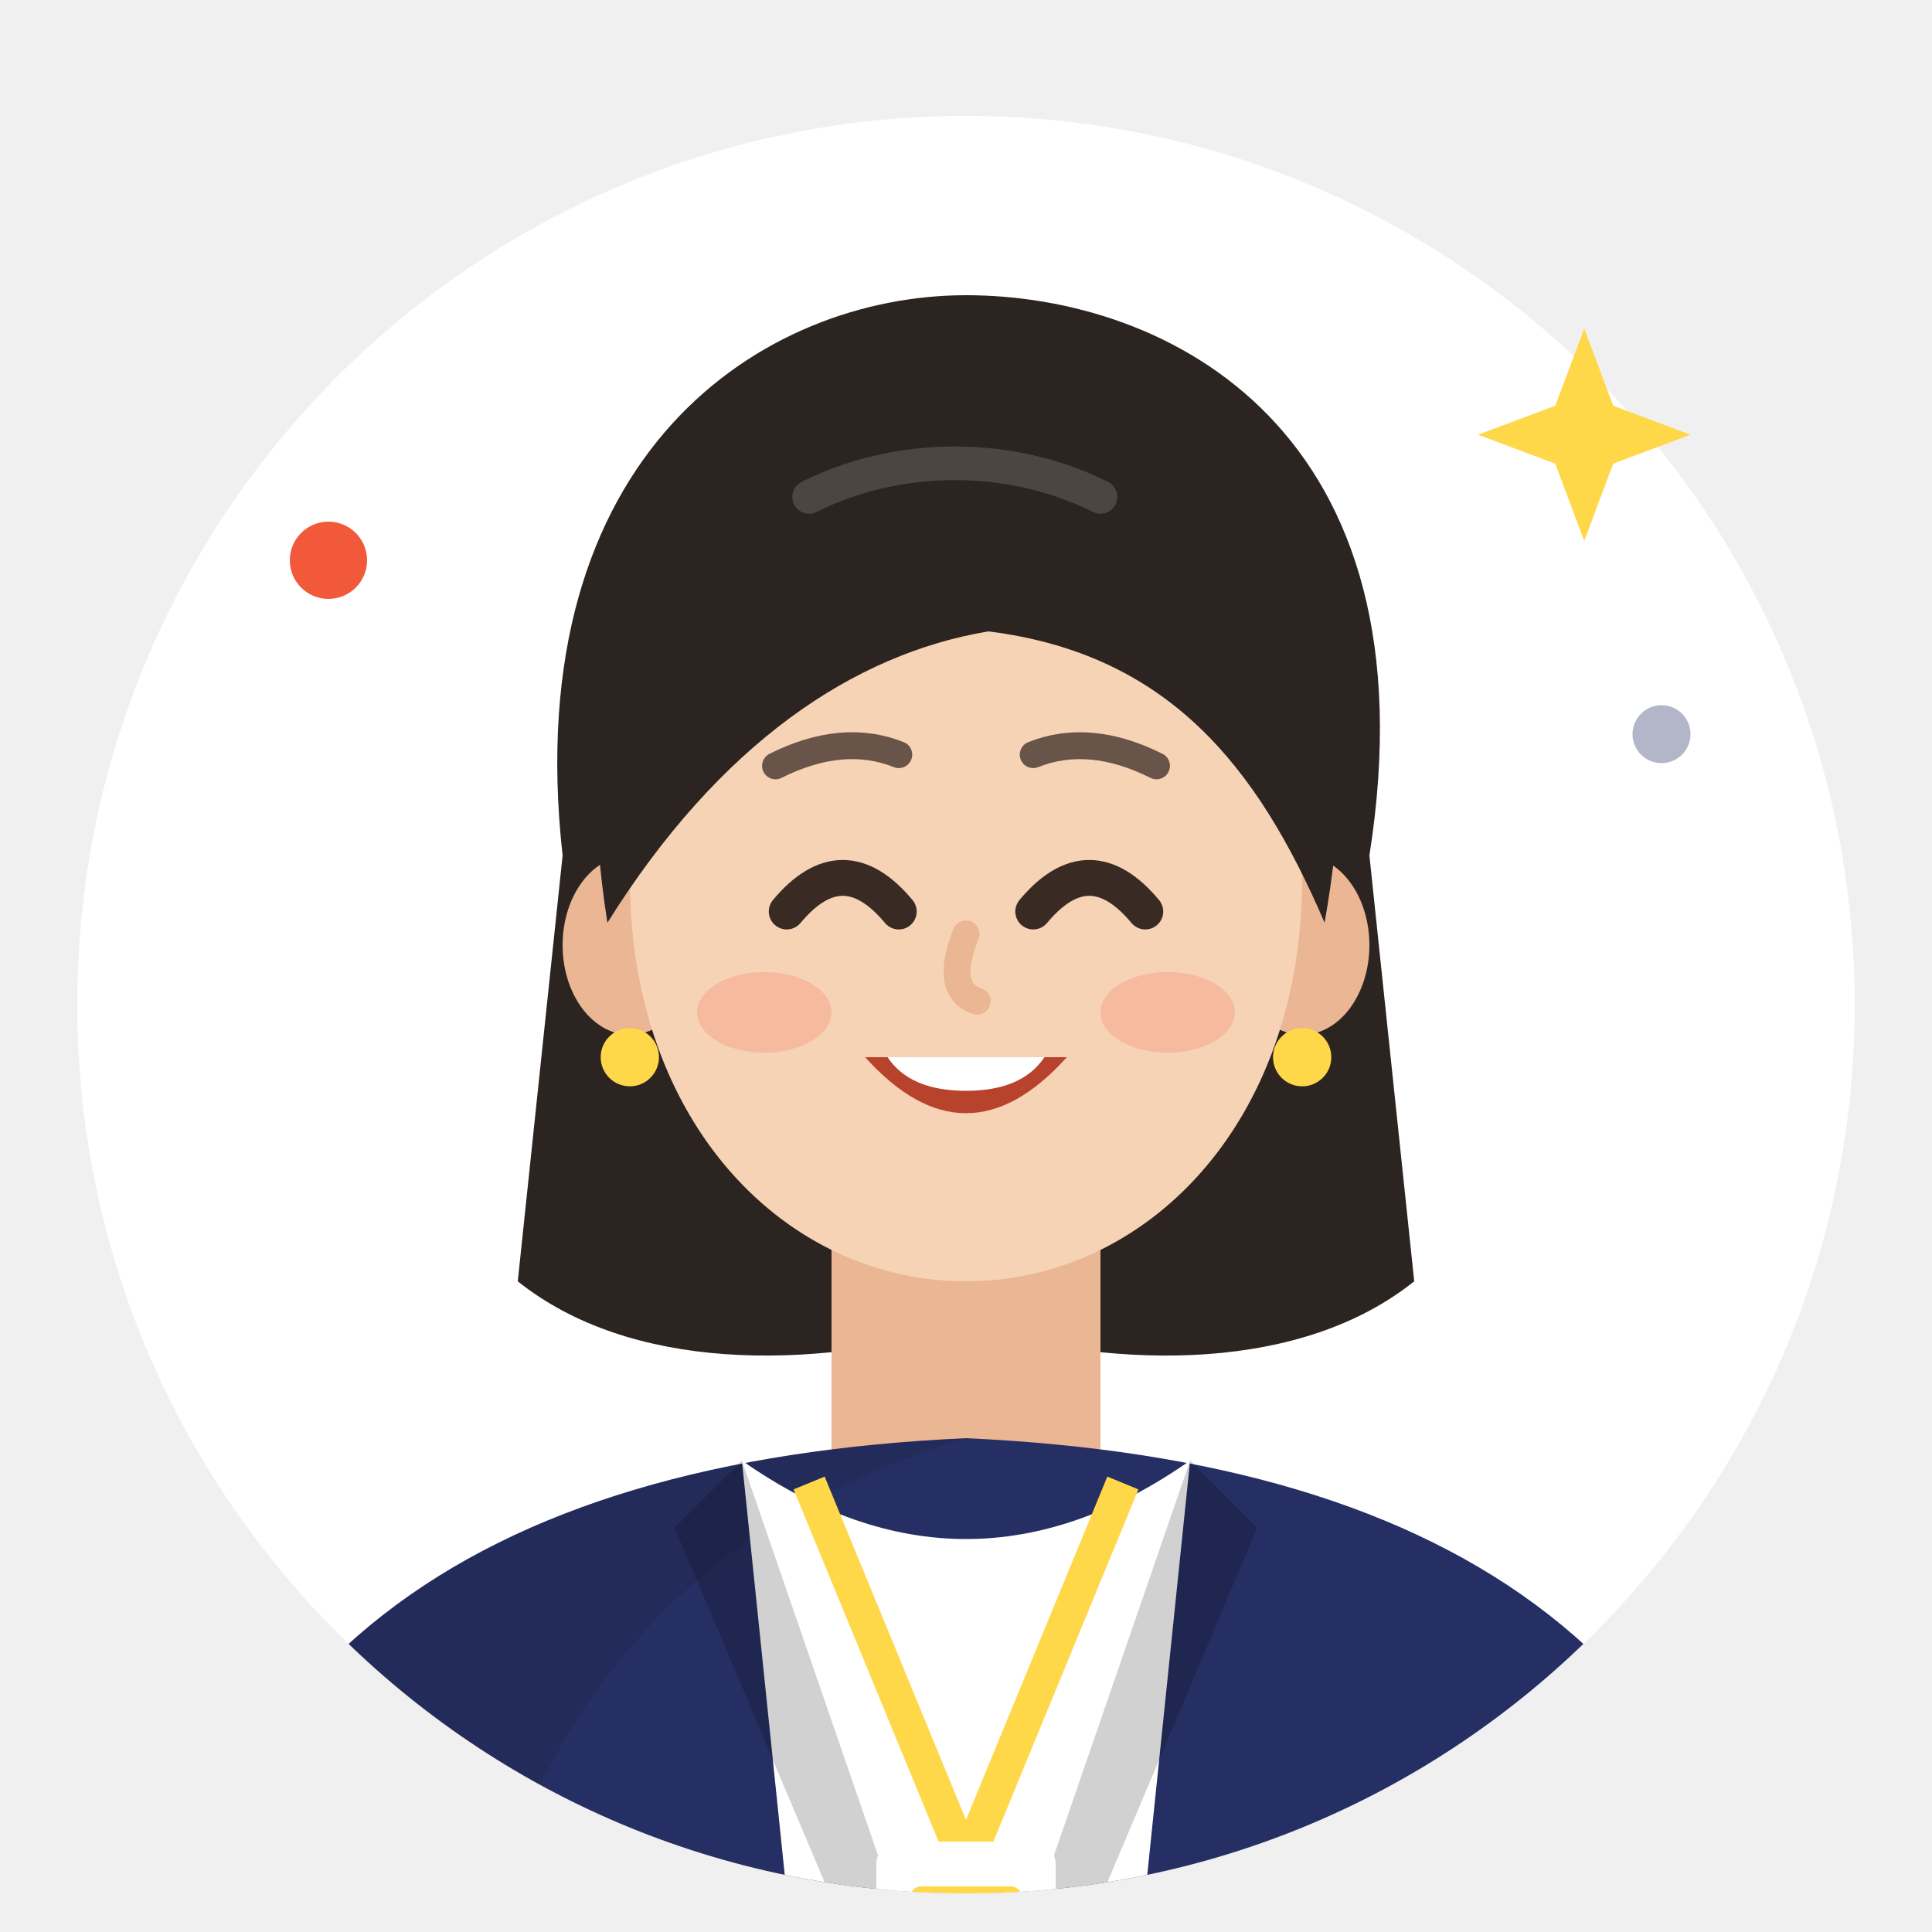
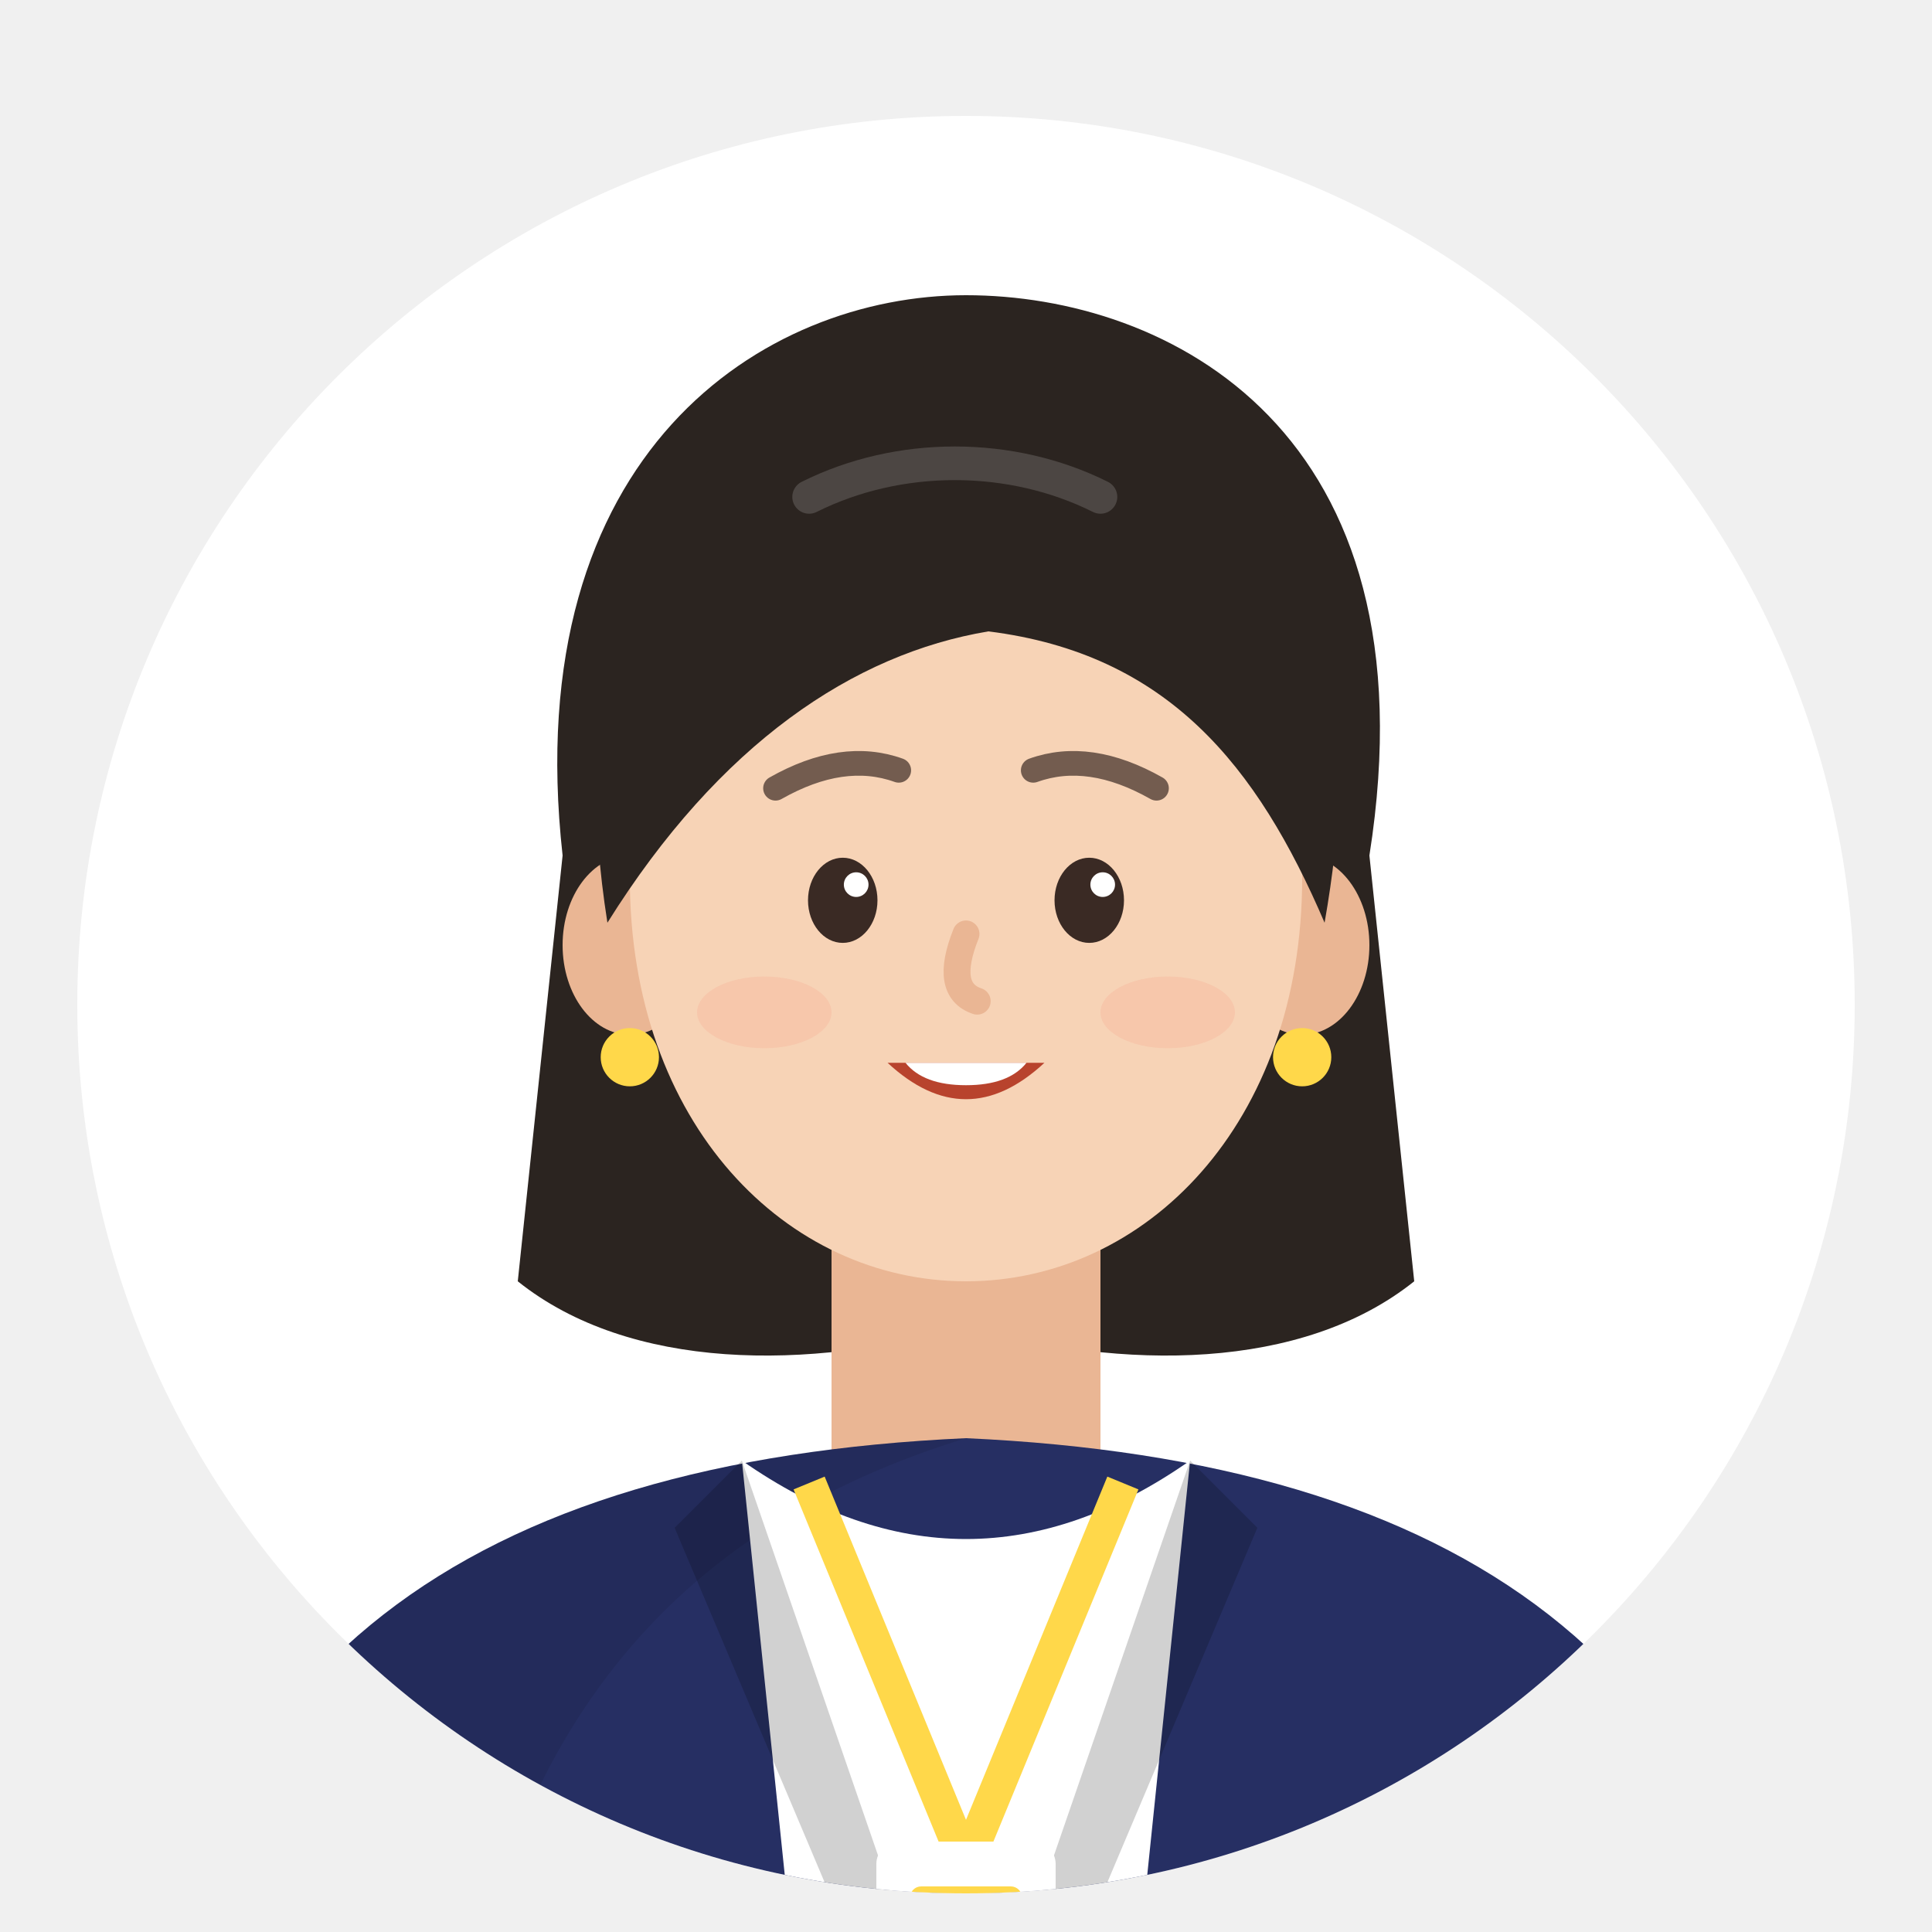
<svg xmlns="http://www.w3.org/2000/svg" viewBox="0 0 200 200">
  <defs>
    <clipPath id="c">
      <circle cx="100" cy="104" r="92" />
    </clipPath>
  </defs>
  <circle cx="100" cy="104" r="92" fill="#ffffff" />
  <g clip-path="url(#c)">
    <g transform="translate(100 128) scale(1.16) translate(-100 -128)">
      <path d="M64 94C60 58 82 44 100 44s42 12 36 50l4 38c-10 8-26 8-40 4-14 4-30 4-40-4z" fill="#2b2420" />
      <path d="M88 124h24v28q-12 8-24 0z" fill="#eab694" />
      <path d="M26 206c4-40 30-58 74-60 44 2 70 20 74 60z" fill="#262f63" />
      <path d="M26 206c4-40 30-58 74-60-26 8-42 26-46 60z" fill="#000" fill-opacity=".08" />
      <path d="M80 148q20 14 40 0l-6 58H86z" fill="#fff" />
      <path d="M80 148l-6 6 22 52h4zM120 148l6 6-22 52h-4z" fill="#000" fill-opacity=".18" />
      <path d="M86 150l14 34 14-34" stroke="#ffd84a" stroke-width="3" fill="none" stroke-linejoin="round" />
      <rect x="92" y="182" width="16" height="20" rx="2" fill="#fff" />
      <rect x="95" y="186" width="10" height="6" rx="1" fill="#ffd84a" />
      <ellipse cx="70" cy="102" rx="6" ry="8" fill="#eab694" />
      <ellipse cx="130" cy="102" rx="6" ry="8" fill="#eab694" />
      <path d="M70 96c0-24 13-38 30-38s30 14 30 38c0 22-14 36-30 36s-30-14-30-36z" fill="#f7d3b6" />
      <circle cx="70" cy="112" r="2.6" fill="#ffd84a" />
      <circle cx="130" cy="112" r="2.6" fill="#ffd84a" />
-       <g fill="#f59c84" fill-opacity=".45">
-         <ellipse cx="82" cy="108" rx="6" ry="3.6" />
-         <ellipse cx="118" cy="108" rx="6" ry="3.6" />
+       <g fill="#f59c84" fill-opacity=".22">
+         <ellipse cx="82" cy="108" rx="6" ry="3.2" />
+         <ellipse cx="118" cy="108" rx="6" ry="3.2" />
      </g>
-       <g stroke="#3a2a24" stroke-width="3.2" fill="none" stroke-linecap="round">
-         <path d="M84 99q5-6 10 0M106 99q5-6 10 0" />
+       <g fill="#3a2a24">
+         <ellipse cx="89" cy="98" rx="3.1" ry="3.8" />
+         <ellipse cx="111" cy="98" rx="3.1" ry="3.8" />
      </g>
-       <g stroke="#3a2a24" stroke-width="2.4" fill="none" stroke-linecap="round" opacity=".75">
-         <path d="M83 86q6-3 11-1M106 85q5-2 11 1" />
+       <g fill="#fff">
+         <circle cx="90.2" cy="96.6" r="1.1" />
+         <circle cx="112.2" cy="96.6" r="1.1" />
      </g>
-       <path d="M91 112q9 10 18 0z" fill="#b8432d" />
-       <path d="M93 112h14q-2 3-7 3t-7-3z" fill="#fff" />
+       <g stroke="#3a2a24" stroke-width="2.2" fill="none" stroke-linecap="round" opacity=".7">
+         <path d="M83 88q6-3.4 11-1.6M106 86.4q5-1.8 11 1.6" />
+       </g>
+       <path d="M93 112.5q7 6.5 14 0z" fill="#b8432d" />
+       <path d="M94.6 112.5h10.8q-1.6 2-5.4 2t-5.4-2z" fill="#fff" />
      <path d="M100 101q-2 5 1 6" stroke="#eab694" stroke-width="2.4" fill="none" stroke-linecap="round" />
      <path d="M68 100C62 62 84 50 102 50c22 0 36 16 30 50-6-14-14-24-30-26-12 2-24 10-34 26z" fill="#2b2420" />
      <path d="M86 62c8-4 18-4 26 0" stroke="#fff" stroke-opacity=".16" stroke-width="3" fill="none" stroke-linecap="round" />
    </g>
  </g>
-   <g fill="#ffd84a">
-     <path d="M164 34l3 8 8 3-8 3-3 8-3-8-8-3 8-3z" />
-   </g>
-   <circle cx="34" cy="58" r="4" fill="#f2593a" />
-   <circle cx="172" cy="76" r="3" fill="#262f63" fill-opacity=".35" />
</svg>
